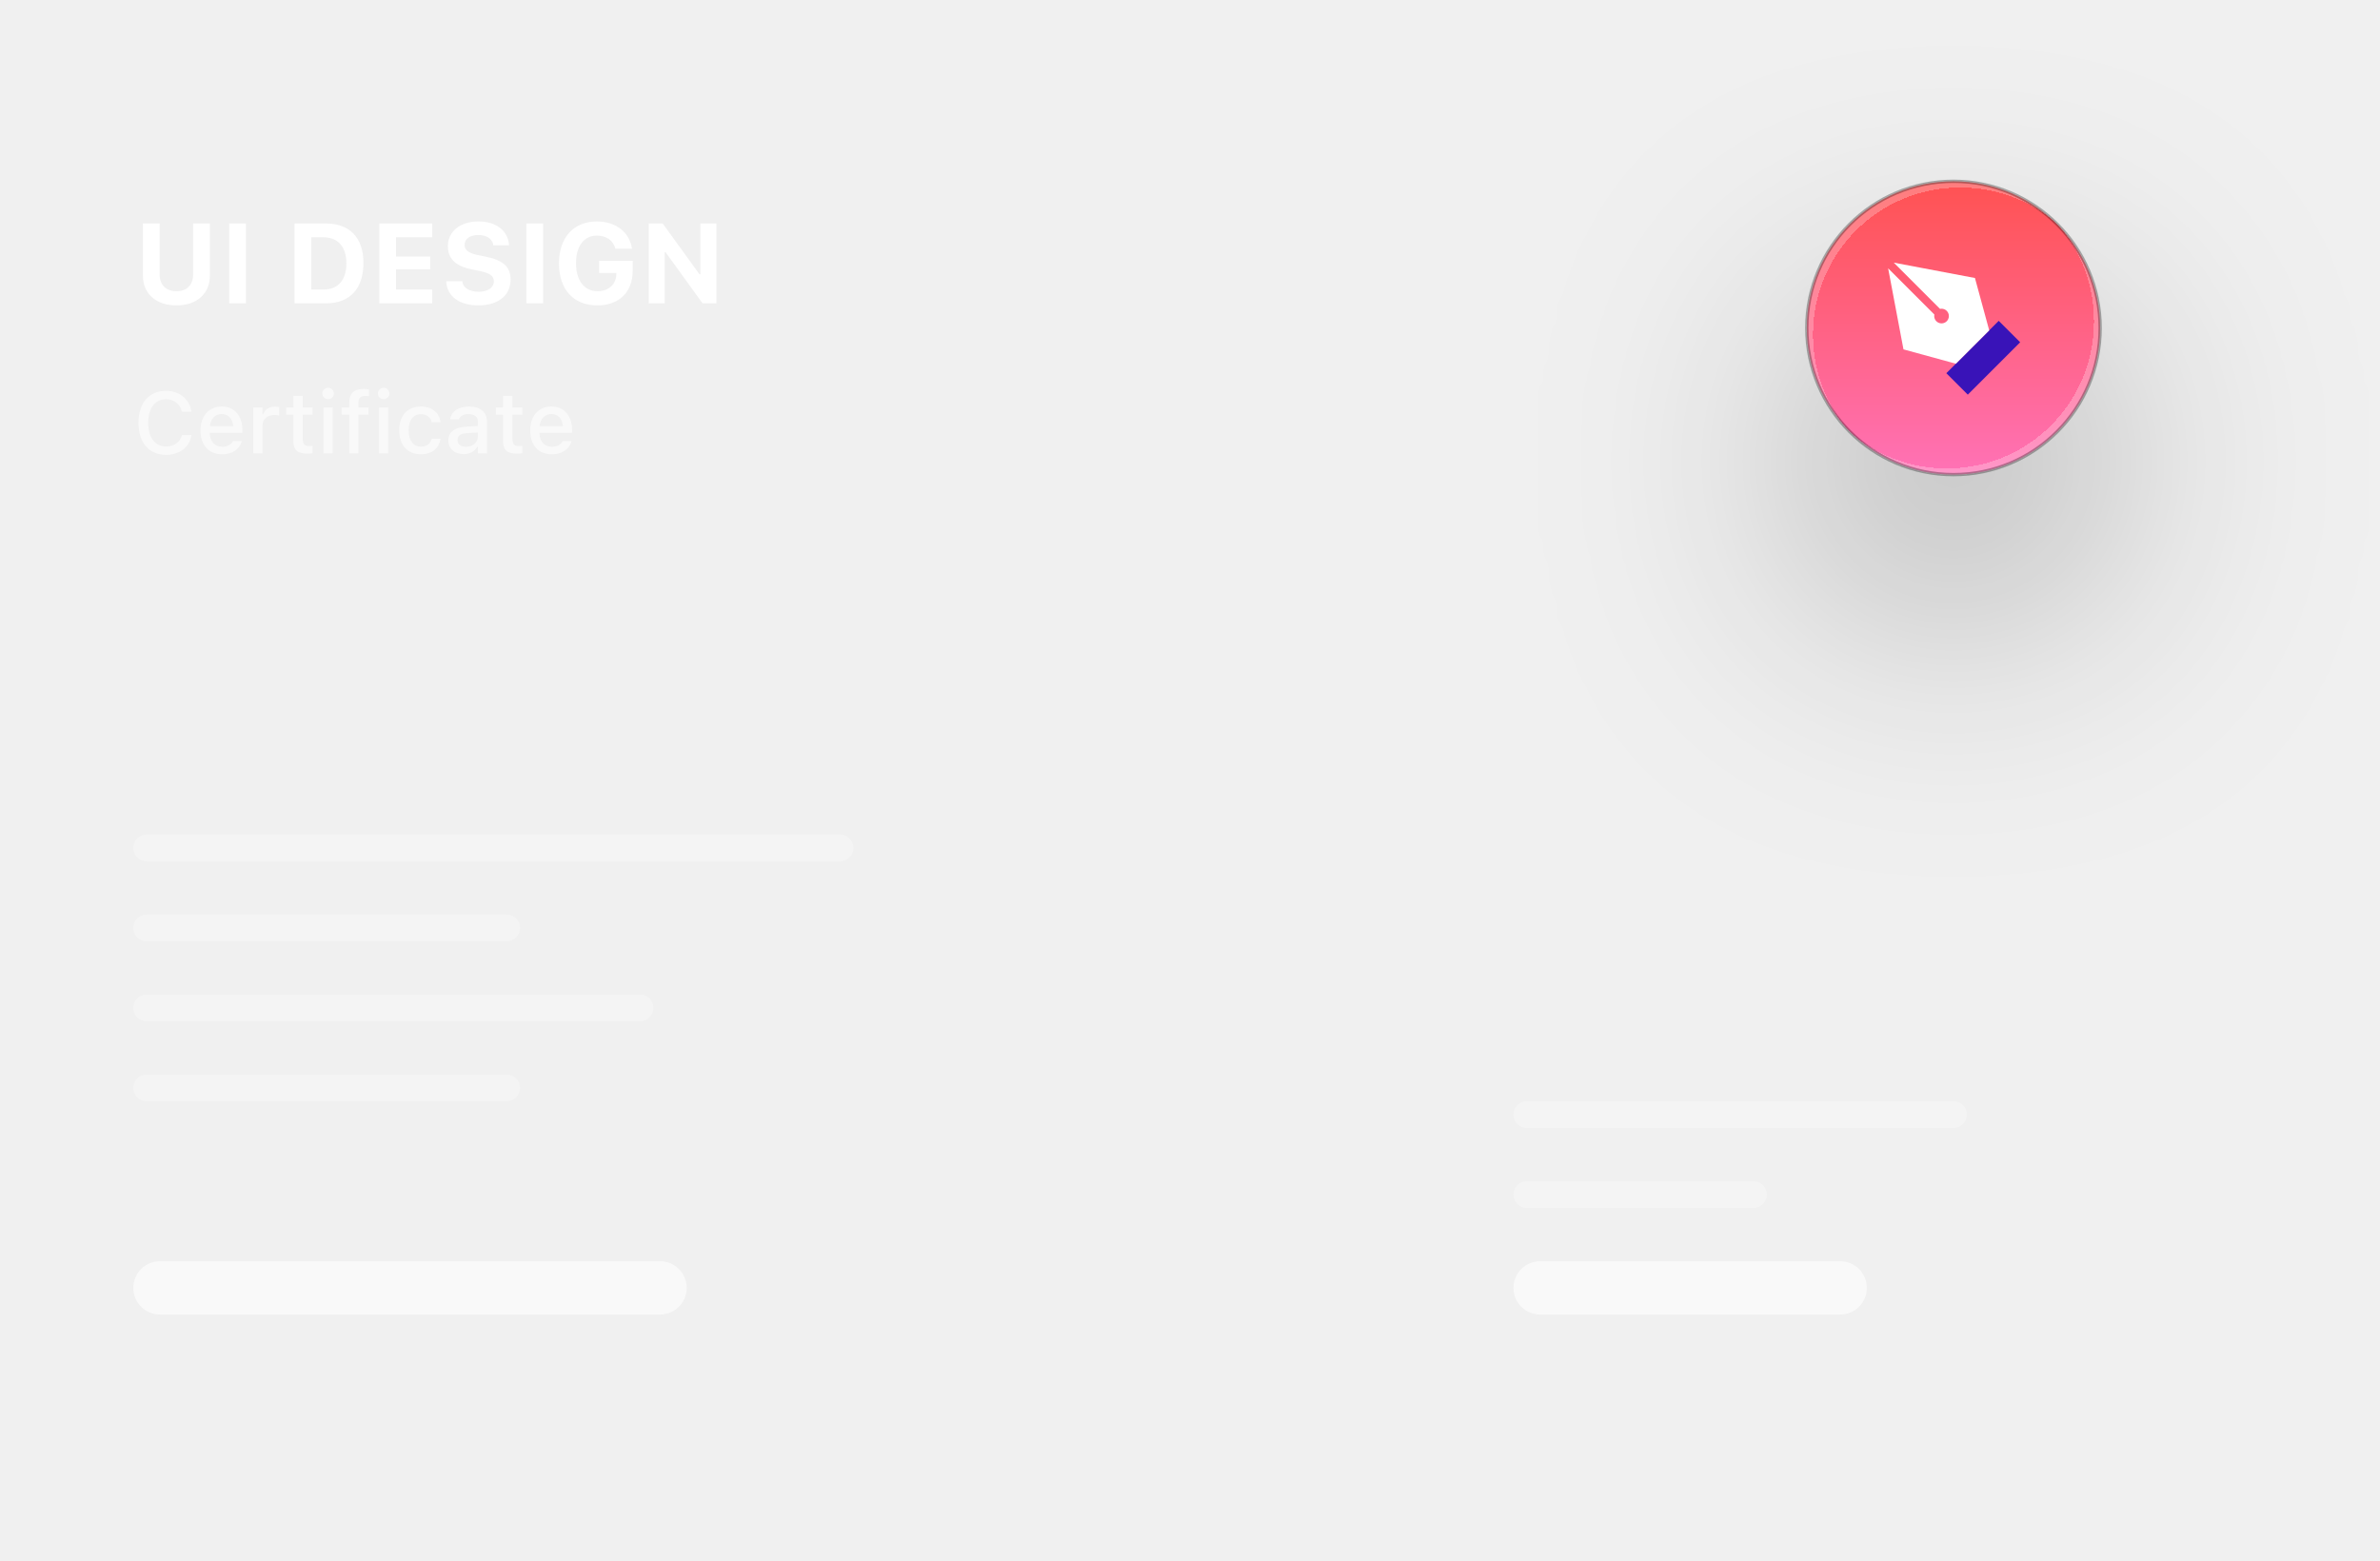
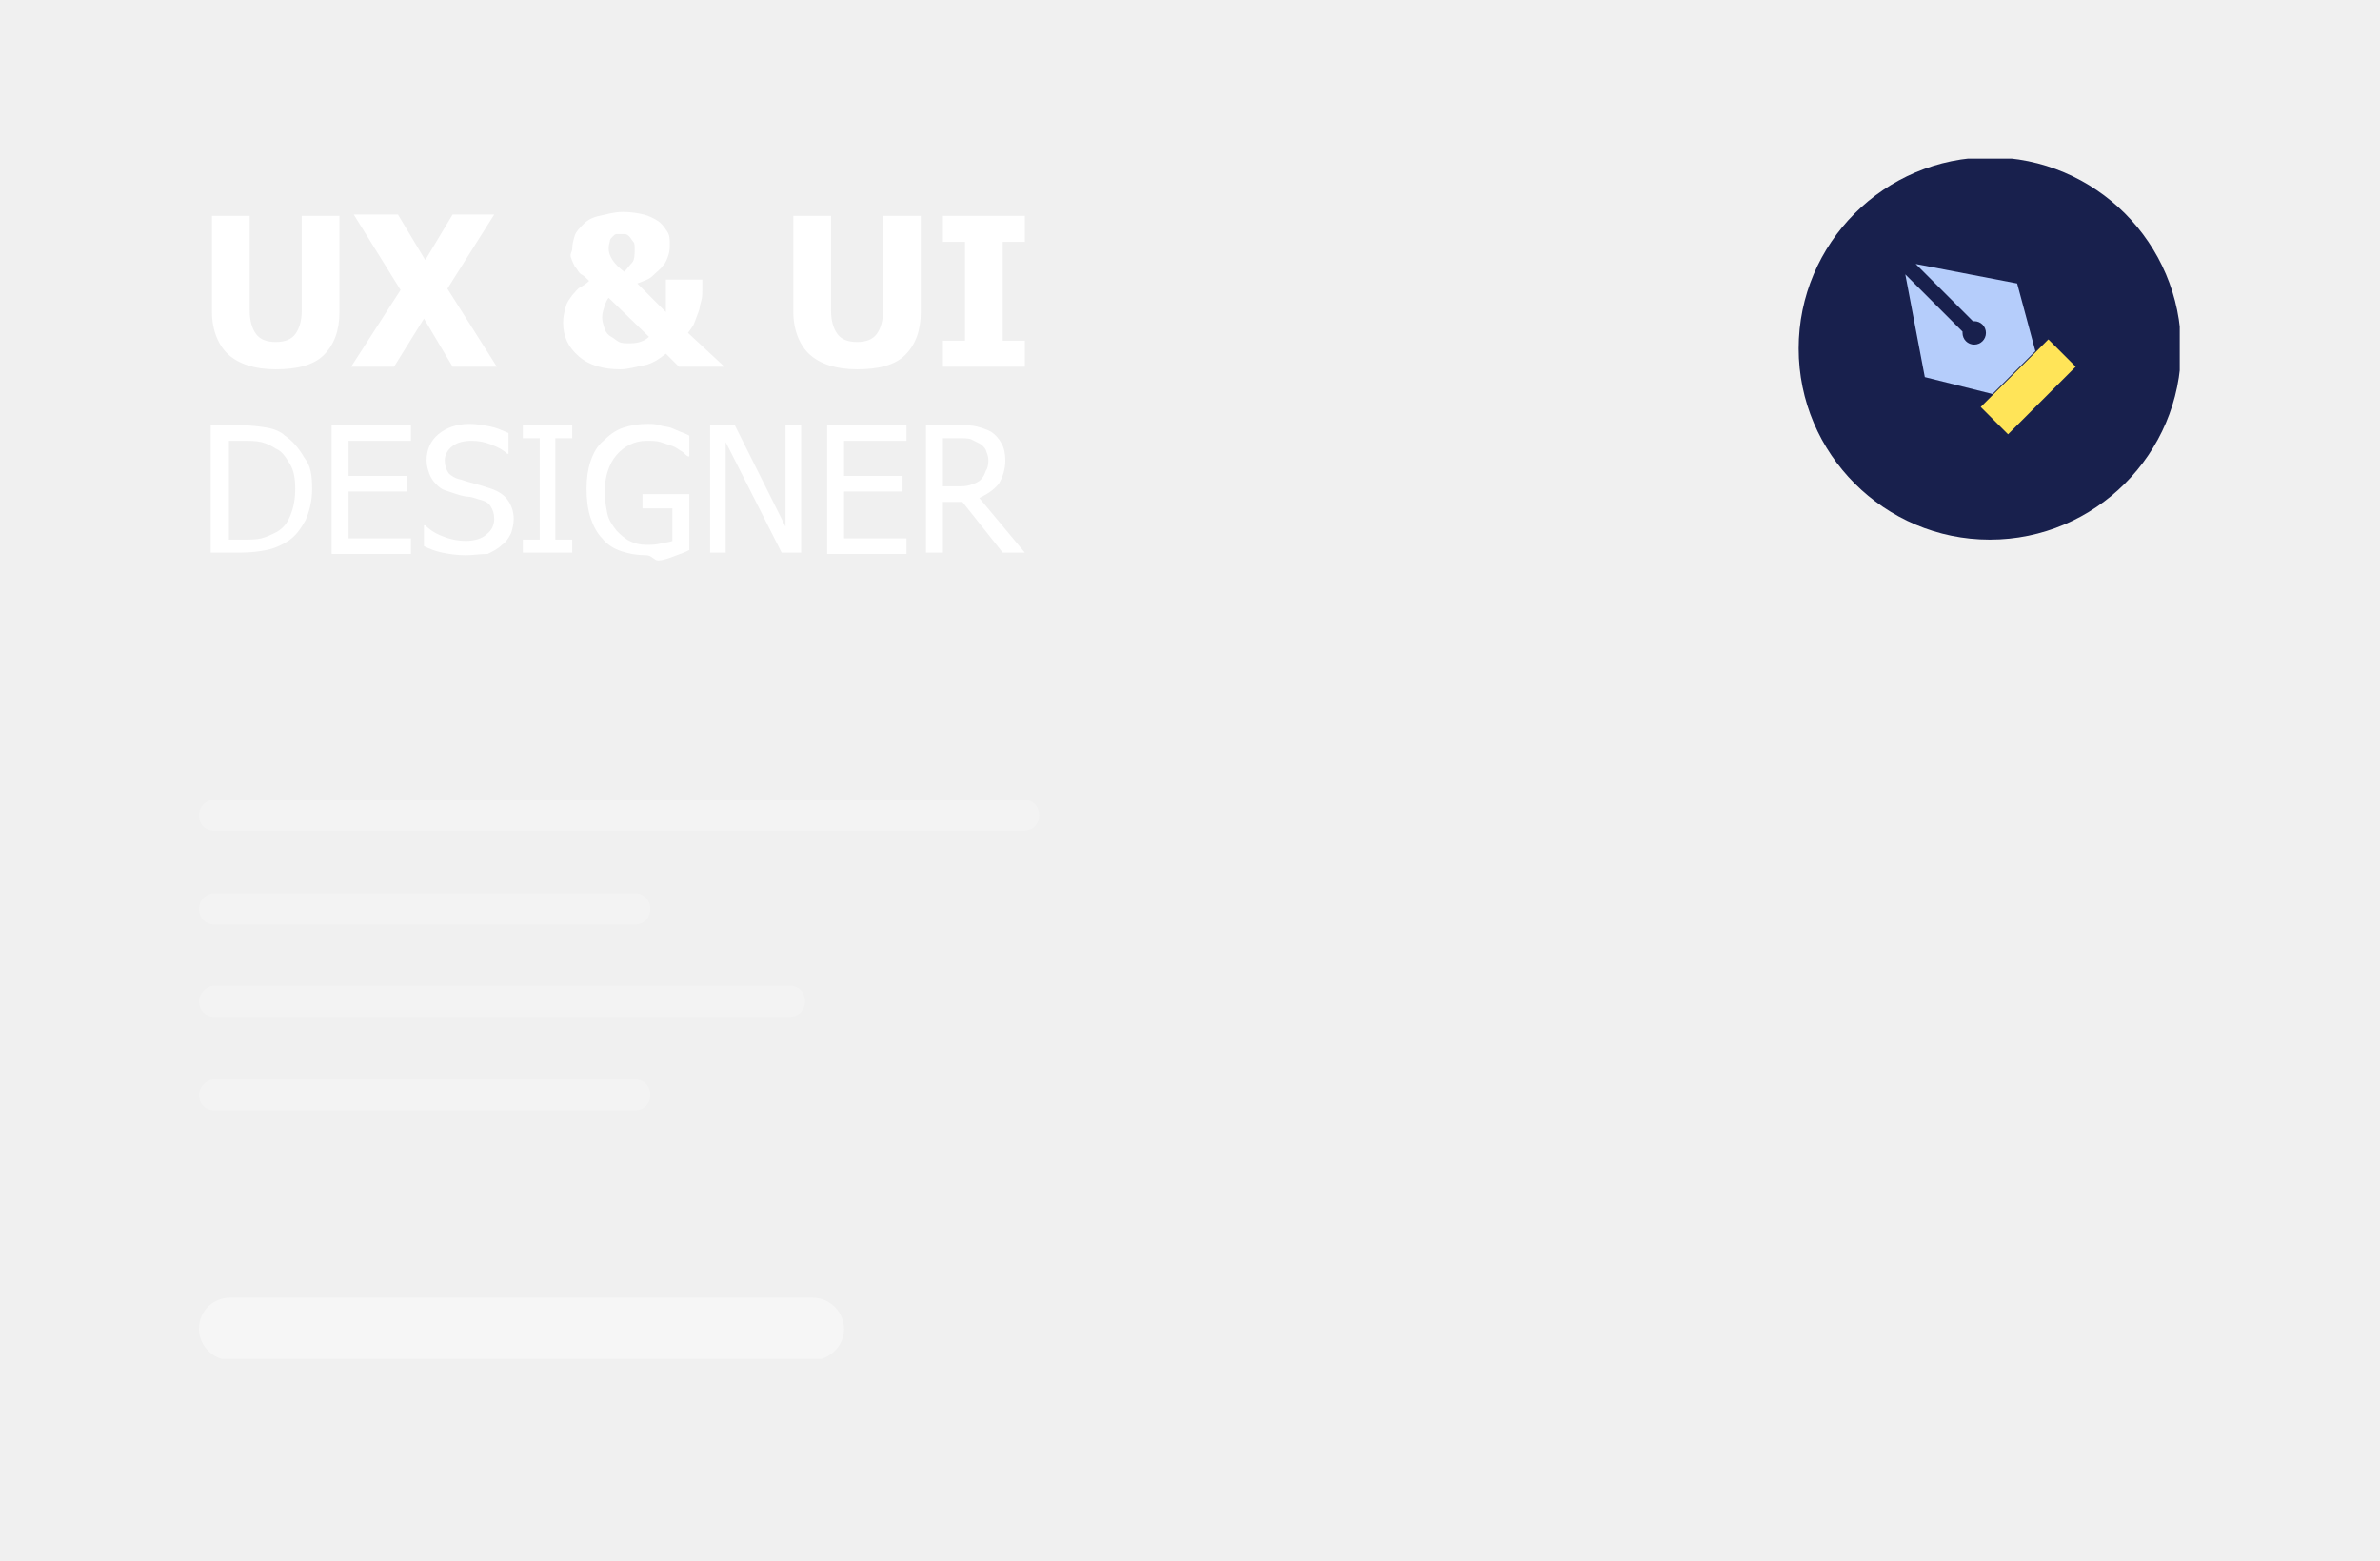
- <svg xmlns="http://www.w3.org/2000/svg" width="183" height="120" viewBox="0 0 195 120" fill="none">
-   <g filter="url(#filter0_d)">
-     <g filter="url(#filter1_ii)">
-       <path fill-rule="evenodd" clip-rule="evenodd" d="M160.054 34.959C166.691 34.959 172.072 29.579 172.072 22.941C172.072 16.304 166.691 10.923 160.054 10.923C153.417 10.923 148.036 16.304 148.036 22.941C148.036 29.579 153.417 34.959 160.054 34.959Z" fill="url(#paint0_linear)" />
+ <svg xmlns="http://www.w3.org/2000/svg" xmlns:xlink="http://www.w3.org/1999/xlink" version="1.1" id="Layer_1" x="0px" y="0px" viewBox="0 0 183 120" style="enable-background:new 0 0 183 120;" xml:space="preserve">
+   <style type="text/css">
+ 	.st0{clip-path:url(#SVGID_00000129925306360906500590000014700490351594700712_);}
+ 	.st1{fill-rule:evenodd;clip-rule:evenodd;fill:#18204D;}
+ 	.st2{fill:#FFE458;}
+ 	.st3{fill-rule:evenodd;clip-rule:evenodd;fill:#B5CDFB;}
+ 	.st4{fill:#FFFFFF;}
+ 	.st5{clip-path:url(#SVGID_00000145757641497958580560000011665014765988555409_);}
+ 	.st6{clip-path:url(#SVGID_00000061462483865535077120000000201154614943345542_);}
+ 	.st7{fill:#FFFFFF;fill-opacity:0.2;}
+ 	.st8{clip-path:url(#SVGID_00000013155338116854354140000013275510176465366453_);}
+ 	.st9{fill:#FFFFFF;fill-opacity:0.4;}
+ </style>
+   <g>
+     <defs>
+       <rect id="SVGID_1_" x="138.3" y="12.2" width="29.3" height="67.9" />
+     </defs>
+     <clipPath id="SVGID_00000027588533706459693660000016240739638959876031_">
+       <use xlink:href="#SVGID_1_" style="overflow:visible;" />
+     </clipPath>
+     <g style="clip-path:url(#SVGID_00000027588533706459693660000016240739638959876031_);">
+       <path class="st1" d="M153,41.5c8.1,0,14.7-6.6,14.7-14.7s-6.6-14.7-14.7-14.7c-8.1,0-14.7,6.6-14.7,14.7S144.9,41.5,153,41.5z" />
+       <path class="st2" d="M157.5,26.1l-5.2,5.2l2.1,2.1l5.2-5.2L157.5,26.1z" />
+       <path class="st3" d="M146.5,21.1l4.4,4.4c0,0,0,0.1,0,0.1c0,0.5,0.4,0.9,0.9,0.9c0.5,0,0.9-0.4,0.9-0.9c0-0.5-0.4-0.9-0.9-0.9    c0,0-0.1,0-0.1,0l-4.4-4.4l7.8,1.5h0l1.4,5.2l-3.3,3.3L148,29L146.5,21.1z" />
    </g>
-     <path fill-rule="evenodd" clip-rule="evenodd" d="M160.054 34.959C166.691 34.959 172.072 29.579 172.072 22.941C172.072 16.304 166.691 10.923 160.054 10.923C153.417 10.923 148.036 16.304 148.036 22.941C148.036 29.579 153.417 34.959 160.054 34.959Z" stroke="black" stroke-opacity="0.3" stroke-width="0.273" />
-     <path d="M163.76 22.357L159.469 26.648L161.227 28.406L165.518 24.114L163.76 22.357Z" fill="#3913B8" />
-     <path fill-rule="evenodd" clip-rule="evenodd" d="M154.7 18.053L158.488 21.841C158.48 21.881 158.475 21.922 158.475 21.965C158.475 22.297 158.744 22.566 159.076 22.566C159.408 22.566 159.677 22.297 159.677 21.965C159.677 21.633 159.408 21.364 159.076 21.364C159.033 21.364 158.991 21.369 158.951 21.377L155.162 17.588L161.808 18.846H161.813L162.982 23.14L160.251 25.871L155.957 24.696L154.7 18.053Z" fill="white" />
  </g>
-   <g clip-path="url(#clip0)">
-     <g clip-path="url(#clip1)">
-       <path d="M14.455 21.091C16.142 21.091 17.194 20.116 17.194 18.665V14.38H15.824V18.543C15.824 19.391 15.335 19.93 14.455 19.93C13.575 19.93 13.081 19.391 13.081 18.543V14.38H11.712V18.665C11.712 20.121 12.777 21.091 14.455 21.091ZM18.781 20.923H20.15V14.38H18.781V20.923ZM24.131 20.923H26.707C28.666 20.923 29.777 19.726 29.777 17.613V17.604C29.777 15.555 28.652 14.38 26.707 14.38H24.131V20.923ZM25.501 19.794V15.509H26.489C27.677 15.509 28.38 16.28 28.38 17.627V17.636C28.38 19.032 27.7 19.794 26.489 19.794H25.501ZM31.078 20.923H35.413V19.794H32.448V18.139H35.245V17.087H32.448V15.509H35.413V14.38H31.078V20.923ZM39.195 21.091C40.827 21.091 41.834 20.27 41.834 18.974V18.969C41.834 17.949 41.231 17.395 39.848 17.11L39.154 16.969C38.383 16.811 38.066 16.557 38.066 16.13V16.126C38.066 15.636 38.515 15.328 39.19 15.323C39.88 15.323 40.333 15.65 40.41 16.117L40.419 16.171H41.707L41.703 16.112C41.616 15.02 40.718 14.212 39.19 14.212C37.739 14.212 36.697 15.015 36.697 16.23V16.235C36.697 17.228 37.281 17.863 38.642 18.139L39.331 18.28C40.143 18.448 40.465 18.688 40.465 19.119V19.123C40.465 19.627 39.961 19.976 39.231 19.976C38.465 19.976 37.934 19.645 37.885 19.155L37.88 19.11H36.56L36.565 19.182C36.642 20.343 37.631 21.091 39.195 21.091ZM43.131 20.923H44.5V14.38H43.131V20.923ZM48.935 21.091C50.721 21.091 51.837 20.003 51.837 18.266V17.436H49.089V18.434H50.504L50.499 18.556C50.472 19.382 49.855 19.93 48.958 19.93C47.878 19.93 47.194 19.055 47.194 17.636V17.627C47.194 16.235 47.847 15.373 48.903 15.373C49.669 15.373 50.227 15.759 50.413 16.407L50.422 16.452H51.783L51.773 16.407C51.578 15.101 50.45 14.212 48.903 14.212C46.999 14.212 45.797 15.541 45.797 17.64V17.649C45.797 19.781 46.99 21.091 48.935 21.091ZM53.152 20.923H54.462V16.738H54.535L57.564 20.923H58.698V14.38H57.387V18.547H57.315L54.295 14.38H53.152V20.923Z" fill="white" />
-       <path d="M13.603 33.34C14.72 33.34 15.534 32.702 15.68 31.742V31.721H14.91L14.903 31.735C14.761 32.3 14.265 32.654 13.603 32.654C12.701 32.654 12.14 31.908 12.14 30.722V30.715C12.14 29.526 12.701 28.78 13.6 28.78C14.258 28.78 14.761 29.179 14.907 29.793V29.803H15.677L15.68 29.786C15.548 28.791 14.702 28.094 13.6 28.094C12.209 28.094 11.346 29.099 11.346 30.715V30.722C11.346 32.334 12.213 33.34 13.603 33.34ZM18.198 33.292C19.161 33.292 19.682 32.737 19.806 32.241L19.813 32.21L19.089 32.213L19.075 32.241C18.985 32.435 18.697 32.674 18.215 32.674C17.594 32.674 17.199 32.255 17.185 31.534H19.855V31.27C19.855 30.14 19.21 29.38 18.159 29.38C17.109 29.38 16.429 30.167 16.429 31.343V31.346C16.429 32.539 17.095 33.292 18.198 33.292ZM18.163 29.997C18.672 29.997 19.05 30.323 19.109 30.996H17.195C17.261 30.348 17.65 29.997 18.163 29.997ZM20.75 33.219H21.502V30.968C21.502 30.424 21.894 30.07 22.47 30.07C22.612 30.07 22.74 30.088 22.875 30.115V29.422C22.799 29.404 22.667 29.387 22.546 29.387C22.043 29.387 21.693 29.623 21.558 30.022H21.502V29.453H20.75V33.219ZM25.209 33.243C25.355 33.243 25.493 33.226 25.614 33.205V32.605C25.511 32.615 25.445 32.619 25.33 32.619C24.959 32.619 24.807 32.452 24.807 32.047V30.046H25.614V29.453H24.807V28.503H24.04V29.453H23.451V30.046H24.04V32.227C24.04 32.952 24.38 33.243 25.209 33.243ZM26.884 28.78C27.14 28.78 27.355 28.569 27.355 28.312C27.355 28.052 27.14 27.841 26.884 27.841C26.624 27.841 26.412 28.052 26.412 28.312C26.412 28.569 26.624 28.78 26.884 28.78ZM26.506 33.219H27.255V29.453H26.506V33.219ZM28.617 33.219H29.366V30.046H30.195V29.453H29.359V29.092C29.359 28.711 29.522 28.51 29.939 28.51C30.056 28.51 30.157 28.517 30.226 28.527V27.976C30.098 27.955 29.952 27.941 29.782 27.941C28.999 27.941 28.617 28.309 28.617 29.058V29.453H27.997V30.046H28.617V33.219ZM31.433 28.78C31.69 28.78 31.905 28.569 31.905 28.312C31.905 28.052 31.69 27.841 31.433 27.841C31.173 27.841 30.961 28.052 30.961 28.312C30.961 28.569 31.173 28.78 31.433 28.78ZM31.055 33.219H31.804V29.453H31.055V33.219ZM34.484 33.292C35.417 33.292 35.955 32.789 36.09 32.057L36.097 32.026H35.376L35.369 32.043C35.247 32.449 34.956 32.664 34.484 32.664C33.864 32.664 33.479 32.158 33.479 31.326V31.319C33.479 30.507 33.857 30.008 34.484 30.008C34.984 30.008 35.289 30.285 35.372 30.656L35.376 30.667L36.097 30.663V30.646C35.993 29.914 35.428 29.38 34.481 29.38C33.382 29.38 32.712 30.126 32.712 31.319V31.326C32.712 32.543 33.385 33.292 34.484 33.292ZM37.983 33.281C38.483 33.281 38.878 33.066 39.1 32.685H39.159V33.219H39.904V30.642C39.904 29.852 39.37 29.38 38.424 29.38C37.567 29.38 36.974 29.793 36.884 30.41L36.88 30.434H37.605L37.609 30.421C37.699 30.154 37.973 30.001 38.389 30.001C38.899 30.001 39.159 30.23 39.159 30.642V30.975L38.139 31.034C37.241 31.09 36.735 31.482 36.735 32.154V32.161C36.735 32.844 37.265 33.281 37.983 33.281ZM37.484 32.13V32.123C37.484 31.783 37.72 31.596 38.24 31.565L39.159 31.506V31.828C39.159 32.314 38.746 32.681 38.184 32.681C37.779 32.681 37.484 32.477 37.484 32.13ZM42.387 33.243C42.533 33.243 42.671 33.226 42.793 33.205V32.605C42.689 32.615 42.623 32.619 42.508 32.619C42.137 32.619 41.985 32.452 41.985 32.047V30.046H42.793V29.453H41.985V28.503H41.218V29.453H40.629V30.046H41.218V32.227C41.218 32.952 41.558 33.243 42.387 33.243ZM45.209 33.292C46.173 33.292 46.694 32.737 46.818 32.241L46.825 32.21L46.101 32.213L46.087 32.241C45.997 32.435 45.709 32.674 45.227 32.674C44.606 32.674 44.211 32.255 44.197 31.534H46.867V31.27C46.867 30.14 46.222 29.38 45.171 29.38C44.121 29.38 43.441 30.167 43.441 31.343V31.346C43.441 32.539 44.107 33.292 45.209 33.292ZM45.175 29.997C45.685 29.997 46.062 30.323 46.121 30.996H44.207C44.273 30.348 44.662 29.997 45.175 29.997Z" fill="white" fill-opacity="0.6" />
-     </g>
-     <g clip-path="url(#clip2)">
-       <rect x="10.923" y="64.458" width="58.997" height="2.185" rx="1.093" fill="white" fill-opacity="0.3" />
-       <rect x="10.923" y="71.013" width="31.684" height="2.185" rx="1.093" fill="white" fill-opacity="0.3" />
-       <rect x="10.923" y="77.568" width="42.609" height="2.185" rx="1.093" fill="white" fill-opacity="0.3" />
-       <g clip-path="url(#clip3)">
-         <rect x="10.923" y="84.124" width="31.684" height="2.185" rx="1.093" fill="white" fill-opacity="0.3" />
-         <rect x="10.923" y="99.419" width="45.34" height="4.37" rx="2.185" fill="white" fill-opacity="0.6" />
+   <g>
+     <path class="st4" d="M21.2,28.4c-1.6,0-2.8-0.4-3.6-1.1s-1.3-1.9-1.3-3.3v-7.4h2.9v7.3c0,0.8,0.2,1.4,0.5,1.8s0.8,0.6,1.5,0.6   c0.7,0,1.2-0.2,1.5-0.6s0.5-1,0.5-1.8v-7.3h2.9V24c0,1.4-0.4,2.5-1.2,3.3S22.8,28.4,21.2,28.4z" />
+     <path class="st4" d="M38.2,28.2h-3.4l-2.2-3.7l-2.3,3.7H27l3.8-5.9l-3.6-5.8h3.4l2.1,3.5l2.1-3.5H38l-3.6,5.7L38.2,28.2z" />
+     <path class="st4" d="M55.7,28.2h-3.5l-1-1c-0.5,0.4-1.1,0.8-1.7,0.9s-1.2,0.3-1.8,0.3c-1.3,0-2.4-0.3-3.2-1s-1.2-1.5-1.2-2.6   c0-0.5,0.1-0.8,0.2-1.2s0.3-0.6,0.5-0.9c0.2-0.2,0.4-0.5,0.6-0.6s0.5-0.3,0.7-0.5c-0.2-0.2-0.4-0.4-0.6-0.5s-0.3-0.4-0.5-0.6   c-0.1-0.2-0.2-0.4-0.3-0.7S44,19.4,44,19.1c0-0.3,0.1-0.7,0.2-1s0.4-0.6,0.7-0.9c0.3-0.3,0.7-0.5,1.2-0.6s1.1-0.3,1.8-0.3   c0.6,0,1.2,0.1,1.6,0.2s0.8,0.3,1.1,0.5c0.3,0.2,0.5,0.5,0.7,0.8s0.2,0.6,0.2,1c0,0.2,0,0.5-0.1,0.8s-0.2,0.6-0.4,0.8   c-0.2,0.3-0.5,0.5-0.8,0.8s-0.7,0.4-1.2,0.6l2.2,2.2v-2.5H54v0.9c0,0.2,0,0.5-0.1,0.8s-0.1,0.6-0.2,0.8c-0.1,0.3-0.2,0.5-0.3,0.8   s-0.3,0.5-0.5,0.8l2.8,2.6V28.2z M49.9,25.9l-3.1-3c-0.1,0.1-0.2,0.3-0.3,0.6s-0.2,0.6-0.2,0.9c0,0.3,0.1,0.6,0.2,0.9   s0.3,0.5,0.5,0.6s0.4,0.3,0.6,0.4s0.5,0.1,0.7,0.1c0.3,0,0.6,0,0.9-0.1S49.7,26.1,49.9,25.9z M48.8,19.2c0-0.3,0-0.5-0.1-0.6   s-0.2-0.3-0.3-0.4C48.3,18.1,48.2,18,48,18s-0.2,0-0.3,0c-0.1,0-0.2,0-0.3,0s-0.2,0.1-0.3,0.2c-0.1,0.1-0.2,0.2-0.2,0.3   s-0.1,0.3-0.1,0.6c0,0.3,0.1,0.6,0.3,0.9s0.5,0.6,0.9,0.9c0.2-0.2,0.4-0.5,0.6-0.7S48.8,19.5,48.8,19.2z" />
+     <path class="st4" d="M65.9,28.4c-1.6,0-2.8-0.4-3.6-1.1S61,25.4,61,24v-7.4h2.9v7.3c0,0.8,0.2,1.4,0.5,1.8s0.8,0.6,1.5,0.6   c0.7,0,1.2-0.2,1.5-0.6s0.5-1,0.5-1.8v-7.3h2.9V24c0,1.4-0.4,2.5-1.2,3.3S67.5,28.4,65.9,28.4z" />
+     <path class="st4" d="M78.8,28.2h-6.3v-2h1.7v-7.6h-1.7v-2h6.3v2h-1.7v7.6h1.7V28.2z" />
+   </g>
+   <g>
+     <path class="st4" d="M24,37.6c0,0.9-0.2,1.7-0.5,2.4c-0.4,0.7-0.8,1.3-1.5,1.7c-0.5,0.3-1,0.5-1.5,0.6c-0.5,0.1-1.2,0.2-2,0.2h-2.3   v-9.8h2.2c0.9,0,1.6,0.1,2.2,0.2c0.5,0.1,1,0.3,1.3,0.6c0.6,0.4,1.1,1,1.5,1.7C23.9,35.8,24,36.6,24,37.6z M22.7,37.6   c0-0.8-0.1-1.4-0.4-1.9s-0.6-1-1.1-1.2c-0.3-0.2-0.7-0.4-1.1-0.5c-0.4-0.1-0.9-0.1-1.5-0.1h-1v7.6h1c0.6,0,1.1,0,1.5-0.1   s0.8-0.3,1.2-0.5c0.5-0.3,0.8-0.7,1-1.2C22.6,39,22.7,38.3,22.7,37.6z" />
+     <path class="st4" d="M25.5,42.5v-9.8h6.1v1.2h-4.8v2.7h4.5v1.2h-4.5v3.6h4.8v1.2H25.5z" />
+     <path class="st4" d="M35.8,42.7c-0.7,0-1.3-0.1-1.8-0.2c-0.5-0.1-1-0.3-1.4-0.5v-1.6h0.1c0.4,0.4,0.9,0.7,1.5,0.9   c0.5,0.2,1.1,0.3,1.6,0.3c0.7,0,1.3-0.2,1.6-0.5c0.4-0.3,0.6-0.7,0.6-1.2c0-0.4-0.1-0.7-0.3-1s-0.5-0.4-0.9-0.5   c-0.3-0.1-0.6-0.2-0.8-0.2s-0.6-0.1-0.9-0.2c-0.3-0.1-0.6-0.2-0.9-0.3s-0.5-0.3-0.7-0.5c-0.2-0.2-0.4-0.5-0.5-0.8   c-0.1-0.3-0.2-0.6-0.2-1c0-0.8,0.3-1.5,0.9-2c0.6-0.5,1.4-0.8,2.4-0.8c0.5,0,1.1,0.1,1.6,0.2c0.5,0.1,0.9,0.3,1.4,0.5v1.6h-0.1   c-0.3-0.3-0.7-0.5-1.2-0.7c-0.5-0.2-1-0.3-1.5-0.3c-0.6,0-1.1,0.1-1.5,0.4c-0.4,0.3-0.6,0.7-0.6,1.1c0,0.4,0.1,0.7,0.3,1   c0.2,0.2,0.5,0.4,1,0.5c0.3,0.1,0.6,0.2,1,0.3c0.4,0.1,0.7,0.2,1,0.3c0.7,0.2,1.2,0.5,1.5,0.9s0.5,0.9,0.5,1.5   c0,0.4-0.1,0.8-0.2,1.1c-0.2,0.4-0.4,0.7-0.7,0.9c-0.3,0.3-0.7,0.5-1.1,0.7C36.9,42.6,36.4,42.7,35.8,42.7z" />
+     <path class="st4" d="M44,42.5h-3.8v-1h1.3v-7.8h-1.3v-1H44v1h-1.3v7.8H44V42.5z" />
+     <path class="st4" d="M49.7,42.7c-0.7,0-1.3-0.1-1.9-0.3c-0.6-0.2-1.1-0.5-1.5-1c-0.4-0.4-0.7-1-0.9-1.6c-0.2-0.6-0.3-1.4-0.3-2.2   c0-0.8,0.1-1.5,0.3-2.1c0.2-0.6,0.5-1.2,1-1.6c0.4-0.4,0.9-0.8,1.5-1s1.2-0.3,1.9-0.3c0.3,0,0.6,0,0.9,0.1s0.6,0.1,0.9,0.2   c0.2,0.1,0.5,0.2,0.7,0.3c0.3,0.1,0.5,0.2,0.7,0.3v1.6h-0.1c-0.2-0.1-0.3-0.3-0.5-0.4c-0.2-0.1-0.4-0.3-0.7-0.4   c-0.3-0.1-0.6-0.2-0.9-0.3s-0.7-0.1-1.1-0.1c-0.9,0-1.7,0.4-2.3,1.1c-0.6,0.7-0.9,1.7-0.9,2.8c0,0.7,0.1,1.2,0.2,1.7   s0.4,0.9,0.7,1.3c0.3,0.3,0.6,0.6,1,0.8c0.4,0.2,0.8,0.3,1.3,0.3c0.4,0,0.7,0,1.1-0.1s0.7-0.1,0.9-0.2v-2.5h-2.3v-1.1H53v4.3   c-0.2,0.1-0.4,0.2-0.7,0.3c-0.3,0.1-0.5,0.2-0.8,0.3c-0.3,0.1-0.6,0.2-0.9,0.2S50.1,42.7,49.7,42.7z" />
+     <path class="st4" d="M61.6,42.5h-1.5L55.8,34v8.5h-1.2v-9.8h1.9l3.9,7.8v-7.8h1.2V42.5z" />
+     <path class="st4" d="M63.6,42.5v-9.8h6.1v1.2h-4.8v2.7h4.5v1.2h-4.5v3.6h4.8v1.2H63.6z" />
+     <path class="st4" d="M78.8,42.5h-1.7L74,38.6h-1.5v3.9h-1.3v-9.8h2.5c0.6,0,1,0,1.4,0.1c0.4,0.1,0.7,0.2,1.1,0.4   c0.3,0.2,0.6,0.5,0.8,0.9c0.2,0.3,0.3,0.8,0.3,1.3c0,0.7-0.2,1.3-0.5,1.8c-0.4,0.5-0.9,0.8-1.5,1.1L78.8,42.5z M76,35.4   c0-0.3-0.1-0.5-0.2-0.8c-0.1-0.2-0.3-0.4-0.5-0.5c-0.2-0.1-0.4-0.2-0.6-0.3c-0.2-0.1-0.6-0.1-0.9-0.1h-1.3v3.7h1.1   c0.4,0,0.7,0,1-0.1s0.6-0.2,0.8-0.4c0.2-0.2,0.3-0.4,0.4-0.7C75.9,36.1,76,35.8,76,35.4z" />
+   </g>
+   <g>
+     <defs>
+       <rect id="SVGID_00000008832775288144479340000010174807313317649068_" x="15.3" y="2.9" width="64.6" height="101.6" />
+     </defs>
+     <clipPath id="SVGID_00000085928956272625691790000007392289680218009763_">
+       <use xlink:href="#SVGID_00000008832775288144479340000010174807313317649068_" style="overflow:visible;" />
+     </clipPath>
+     <g style="clip-path:url(#SVGID_00000085928956272625691790000007392289680218009763_);">
+       <g>
+         <defs>
+           <rect id="SVGID_00000080174768964503206030000009955333028165337483_" x="15.3" y="61.5" width="64.6" height="43" />
+         </defs>
+         <clipPath id="SVGID_00000129909274224034294300000013434967000451020726_">
+           <use xlink:href="#SVGID_00000080174768964503206030000009955333028165337483_" style="overflow:visible;" />
+         </clipPath>
+         <g style="clip-path:url(#SVGID_00000129909274224034294300000013434967000451020726_);">
+           <path class="st7" d="M16.5,61.5h62.2c0.7,0,1.2,0.5,1.2,1.2v0c0,0.7-0.5,1.2-1.2,1.2H16.5c-0.7,0-1.2-0.5-1.2-1.2v0      C15.3,62,15.9,61.5,16.5,61.5z" />
+           <path class="st7" d="M16.5,68.7h32.3c0.7,0,1.2,0.5,1.2,1.2v0c0,0.7-0.5,1.2-1.2,1.2H16.5c-0.7,0-1.2-0.5-1.2-1.2v0      C15.3,69.2,15.9,68.7,16.5,68.7z" />
+           <path class="st7" d="M16.5,75.8h44.2c0.7,0,1.2,0.5,1.2,1.2v0c0,0.7-0.5,1.2-1.2,1.2H16.5c-0.7,0-1.2-0.5-1.2-1.2v0      C15.3,76.4,15.9,75.8,16.5,75.8z" />
+           <g>
+             <defs>
+               <rect id="SVGID_00000090264100253880034810000012822428411336031917_" x="15.3" y="83" width="49.6" height="21.5" />
+             </defs>
+             <clipPath id="SVGID_00000153669044678982748820000003688214193103406520_">
+               <use xlink:href="#SVGID_00000090264100253880034810000012822428411336031917_" style="overflow:visible;" />
+             </clipPath>
+             <g style="clip-path:url(#SVGID_00000153669044678982748820000003688214193103406520_);">
+               <path class="st7" d="M16.5,83h32.3c0.7,0,1.2,0.5,1.2,1.2v0c0,0.7-0.5,1.2-1.2,1.2H16.5c-0.7,0-1.2-0.5-1.2-1.2v0        C15.3,83.6,15.9,83,16.5,83z" />
+               <path class="st9" d="M17.7,99.8h44.8c1.3,0,2.4,1.1,2.4,2.4v0c0,1.3-1.1,2.4-2.4,2.4H17.7c-1.3,0-2.4-1.1-2.4-2.4v0        C15.3,100.8,16.4,99.8,17.7,99.8z" />
+             </g>
+           </g>
+         </g>
      </g>
    </g>
  </g>
-   <g clip-path="url(#clip4)">
-     <rect x="124.002" y="86.308" width="37.146" height="2.185" rx="1.093" fill="white" fill-opacity="0.3" />
-     <rect x="124.002" y="92.864" width="20.758" height="2.185" rx="1.093" fill="white" fill-opacity="0.3" />
-     <g clip-path="url(#clip5)">
-       <rect x="124.002" y="99.419" width="28.952" height="4.37" rx="2.185" fill="white" fill-opacity="0.6" />
-     </g>
-   </g>
-   <defs>
-     <filter id="filter0_d" x="126.049" y="-0.139" width="68.01" height="68.01" filterUnits="userSpaceOnUse" color-interpolation-filters="sRGB">
-       <feFlood flood-opacity="0" result="BackgroundImageFix" />
-       <feColorMatrix in="SourceAlpha" type="matrix" values="0 0 0 0 0 0 0 0 0 0 0 0 0 0 0 0 0 0 127 0" />
-       <feOffset dy="10.925" />
-       <feGaussianBlur stdDeviation="10.925" />
-       <feColorMatrix type="matrix" values="0 0 0 0 0 0 0 0 0 0 0 0 0 0 0 0 0 0 0.3 0" />
-       <feBlend mode="normal" in2="BackgroundImageFix" result="effect1_dropShadow" />
-       <feBlend mode="normal" in="SourceGraphic" in2="effect1_dropShadow" result="shape" />
-     </filter>
-     <filter id="filter1_ii" x="147.9" y="10.787" width="24.309" height="24.309" filterUnits="userSpaceOnUse" color-interpolation-filters="sRGB">
-       <feFlood flood-opacity="0" result="BackgroundImageFix" />
-       <feBlend mode="normal" in="SourceGraphic" in2="BackgroundImageFix" result="shape" />
-       <feColorMatrix in="SourceAlpha" type="matrix" values="0 0 0 0 0 0 0 0 0 0 0 0 0 0 0 0 0 0 127 0" result="hardAlpha" />
-       <feOffset dx="-0.546" dy="-0.546" />
-       <feComposite in2="hardAlpha" operator="arithmetic" k2="-1" k3="1" />
-       <feColorMatrix type="matrix" values="0 0 0 0 1 0 0 0 0 1 0 0 0 0 1 0 0 0 0.25 0" />
-       <feBlend mode="normal" in2="shape" result="effect1_innerShadow" />
-       <feColorMatrix in="SourceAlpha" type="matrix" values="0 0 0 0 0 0 0 0 0 0 0 0 0 0 0 0 0 0 127 0" result="hardAlpha" />
-       <feOffset dx="0.546" dy="0.546" />
-       <feComposite in2="hardAlpha" operator="arithmetic" k2="-1" k3="1" />
-       <feColorMatrix type="matrix" values="0 0 0 0 1 0 0 0 0 1 0 0 0 0 1 0 0 0 0.25 0" />
-       <feBlend mode="normal" in2="effect1_innerShadow" result="effect2_innerShadow" />
-     </filter>
-     <linearGradient id="paint0_linear" x1="148.036" y1="10.923" x2="148.036" y2="34.959" gradientUnits="userSpaceOnUse">
-       <stop stop-color="#FF5252" />
-       <stop offset="1" stop-color="#FF72B6" />
-     </linearGradient>
-     <clipPath id="clip0">
-       <rect width="58.997" height="92.866" fill="white" transform="translate(10.9226 10.9233)" />
-     </clipPath>
-     <clipPath id="clip1">
-       <rect width="48.618" height="24.582" fill="white" transform="translate(10.9226 10.9233)" />
-     </clipPath>
-     <clipPath id="clip2">
-       <rect width="58.997" height="39.331" fill="white" transform="translate(10.9226 64.4578)" />
-     </clipPath>
-     <clipPath id="clip3">
-       <rect width="45.34" height="19.666" fill="white" transform="translate(10.9226 84.1235)" />
-     </clipPath>
-     <clipPath id="clip4">
-       <rect width="37.146" height="17.481" fill="white" transform="translate(124.002 86.3083)" />
-     </clipPath>
-     <clipPath id="clip5">
-       <rect width="28.952" height="4.37" fill="white" transform="translate(124.002 99.4187)" />
-     </clipPath>
-   </defs>
</svg>
